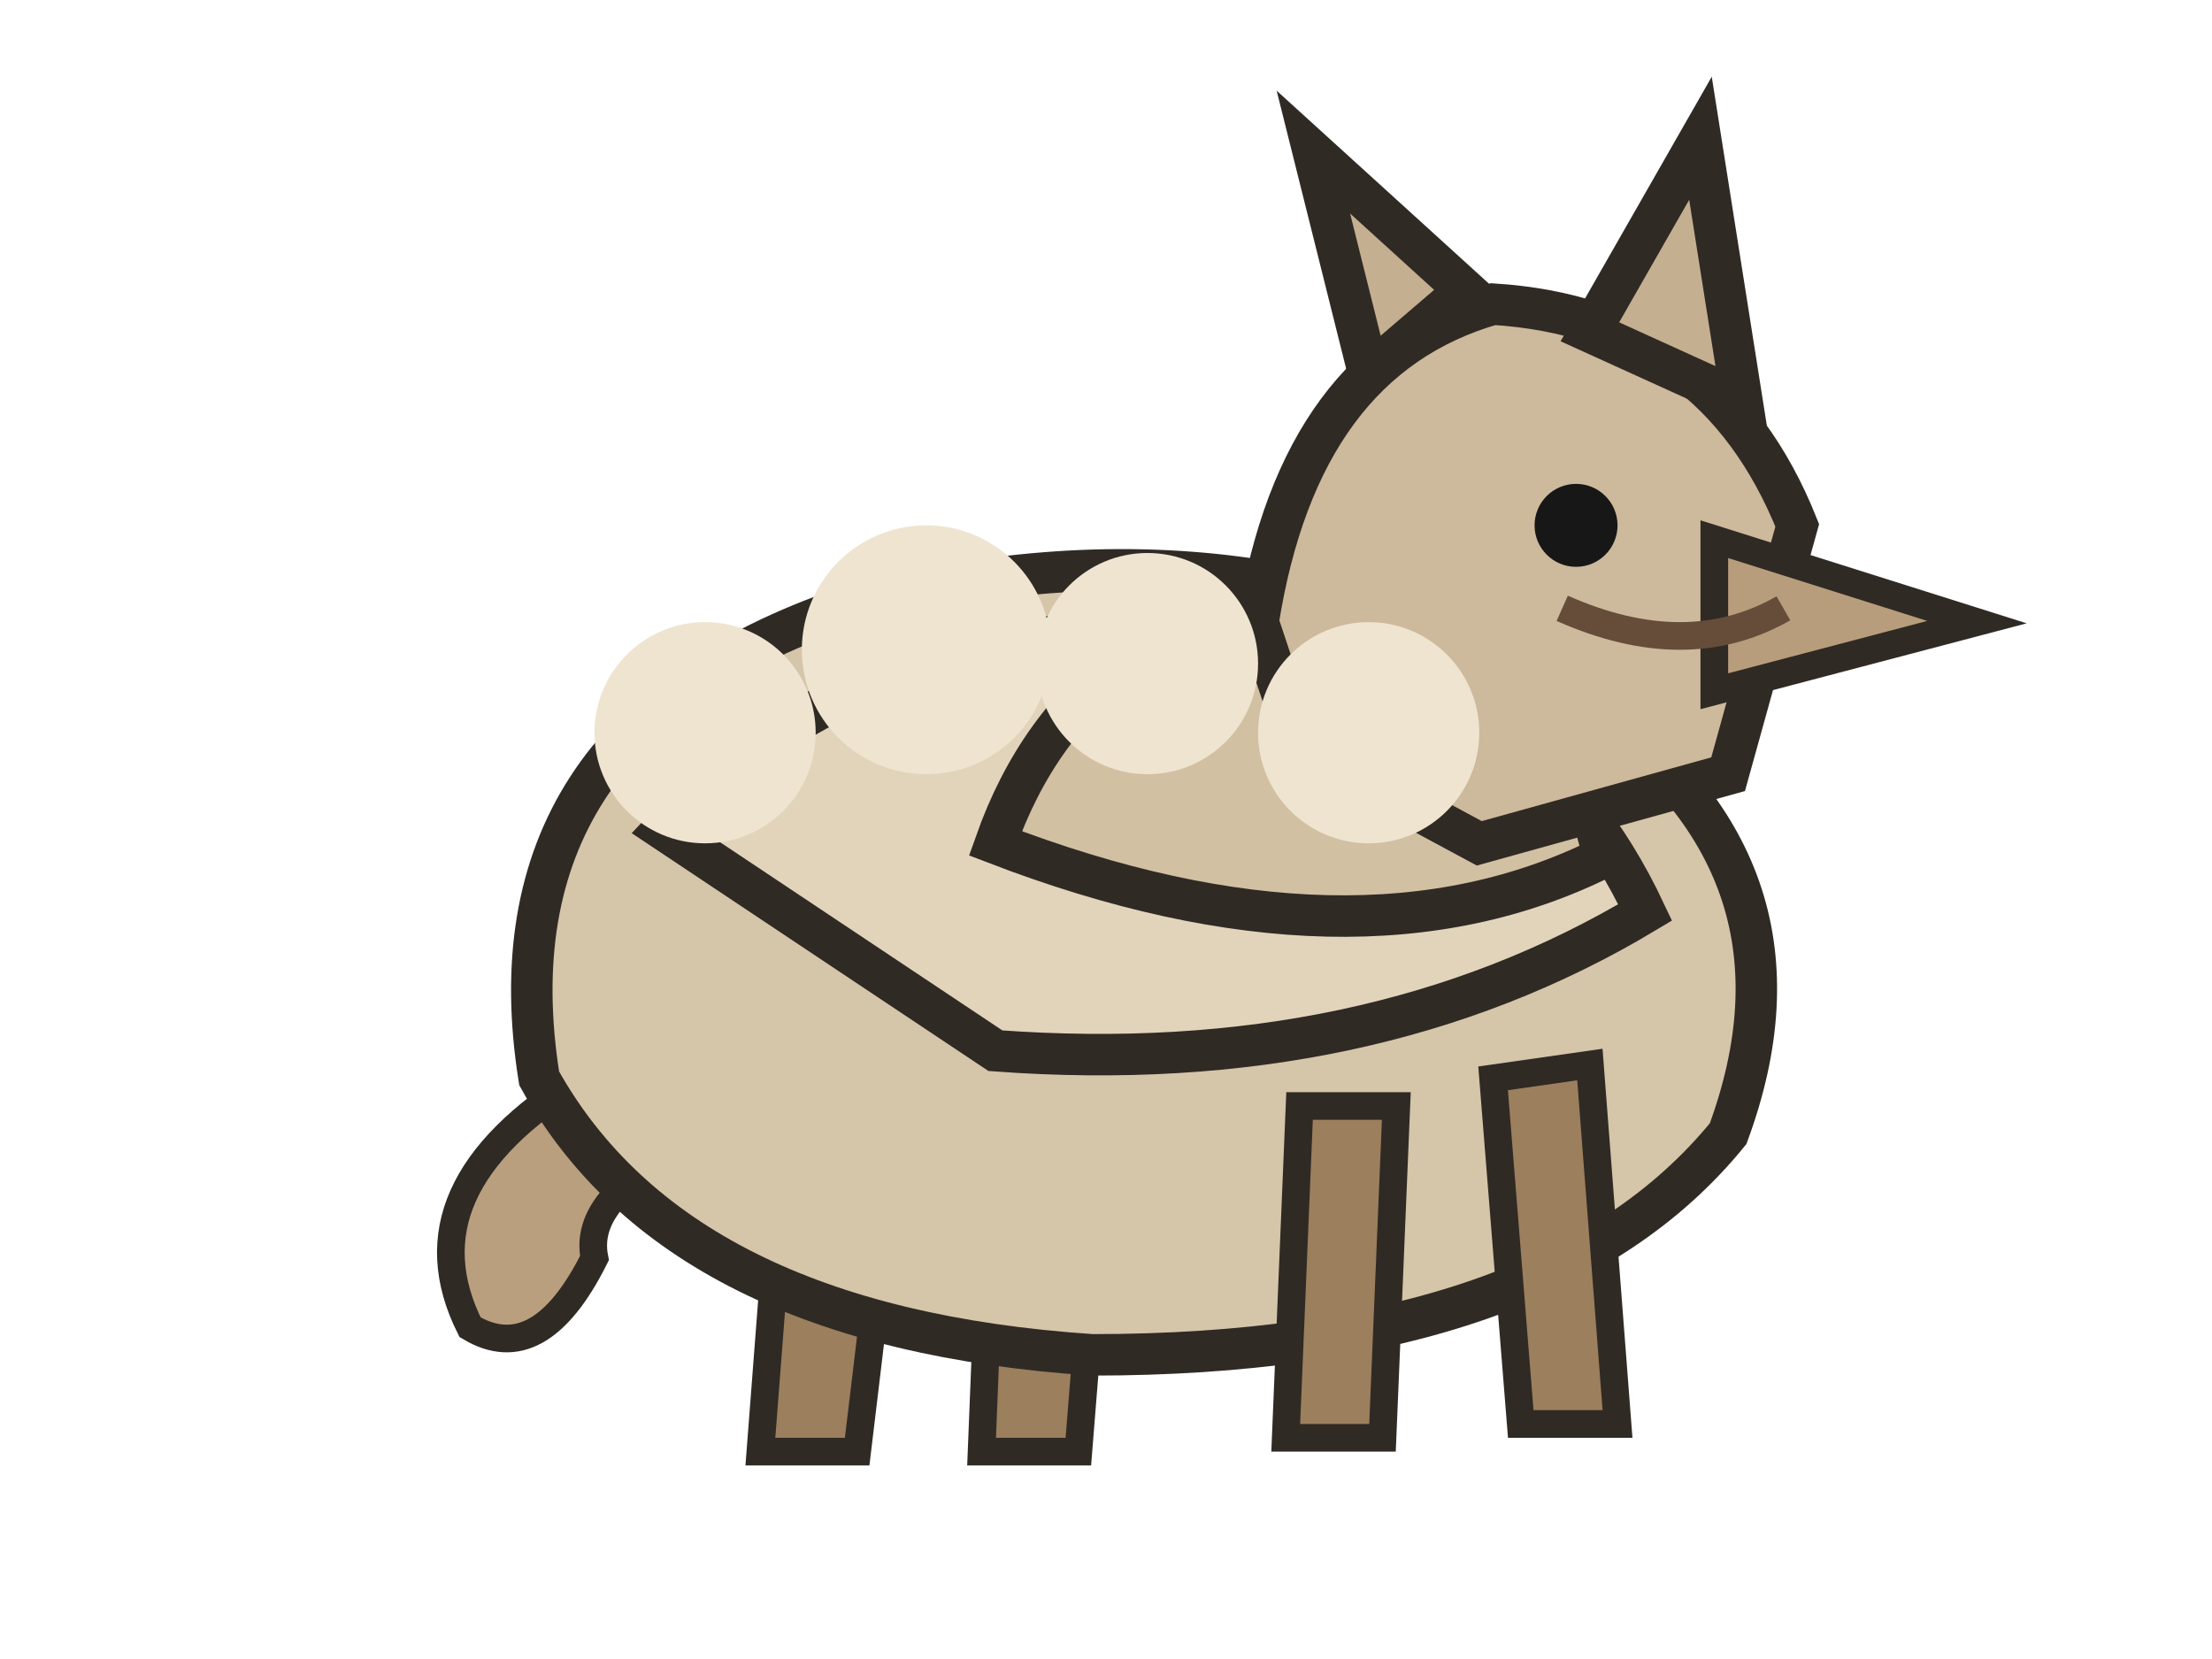
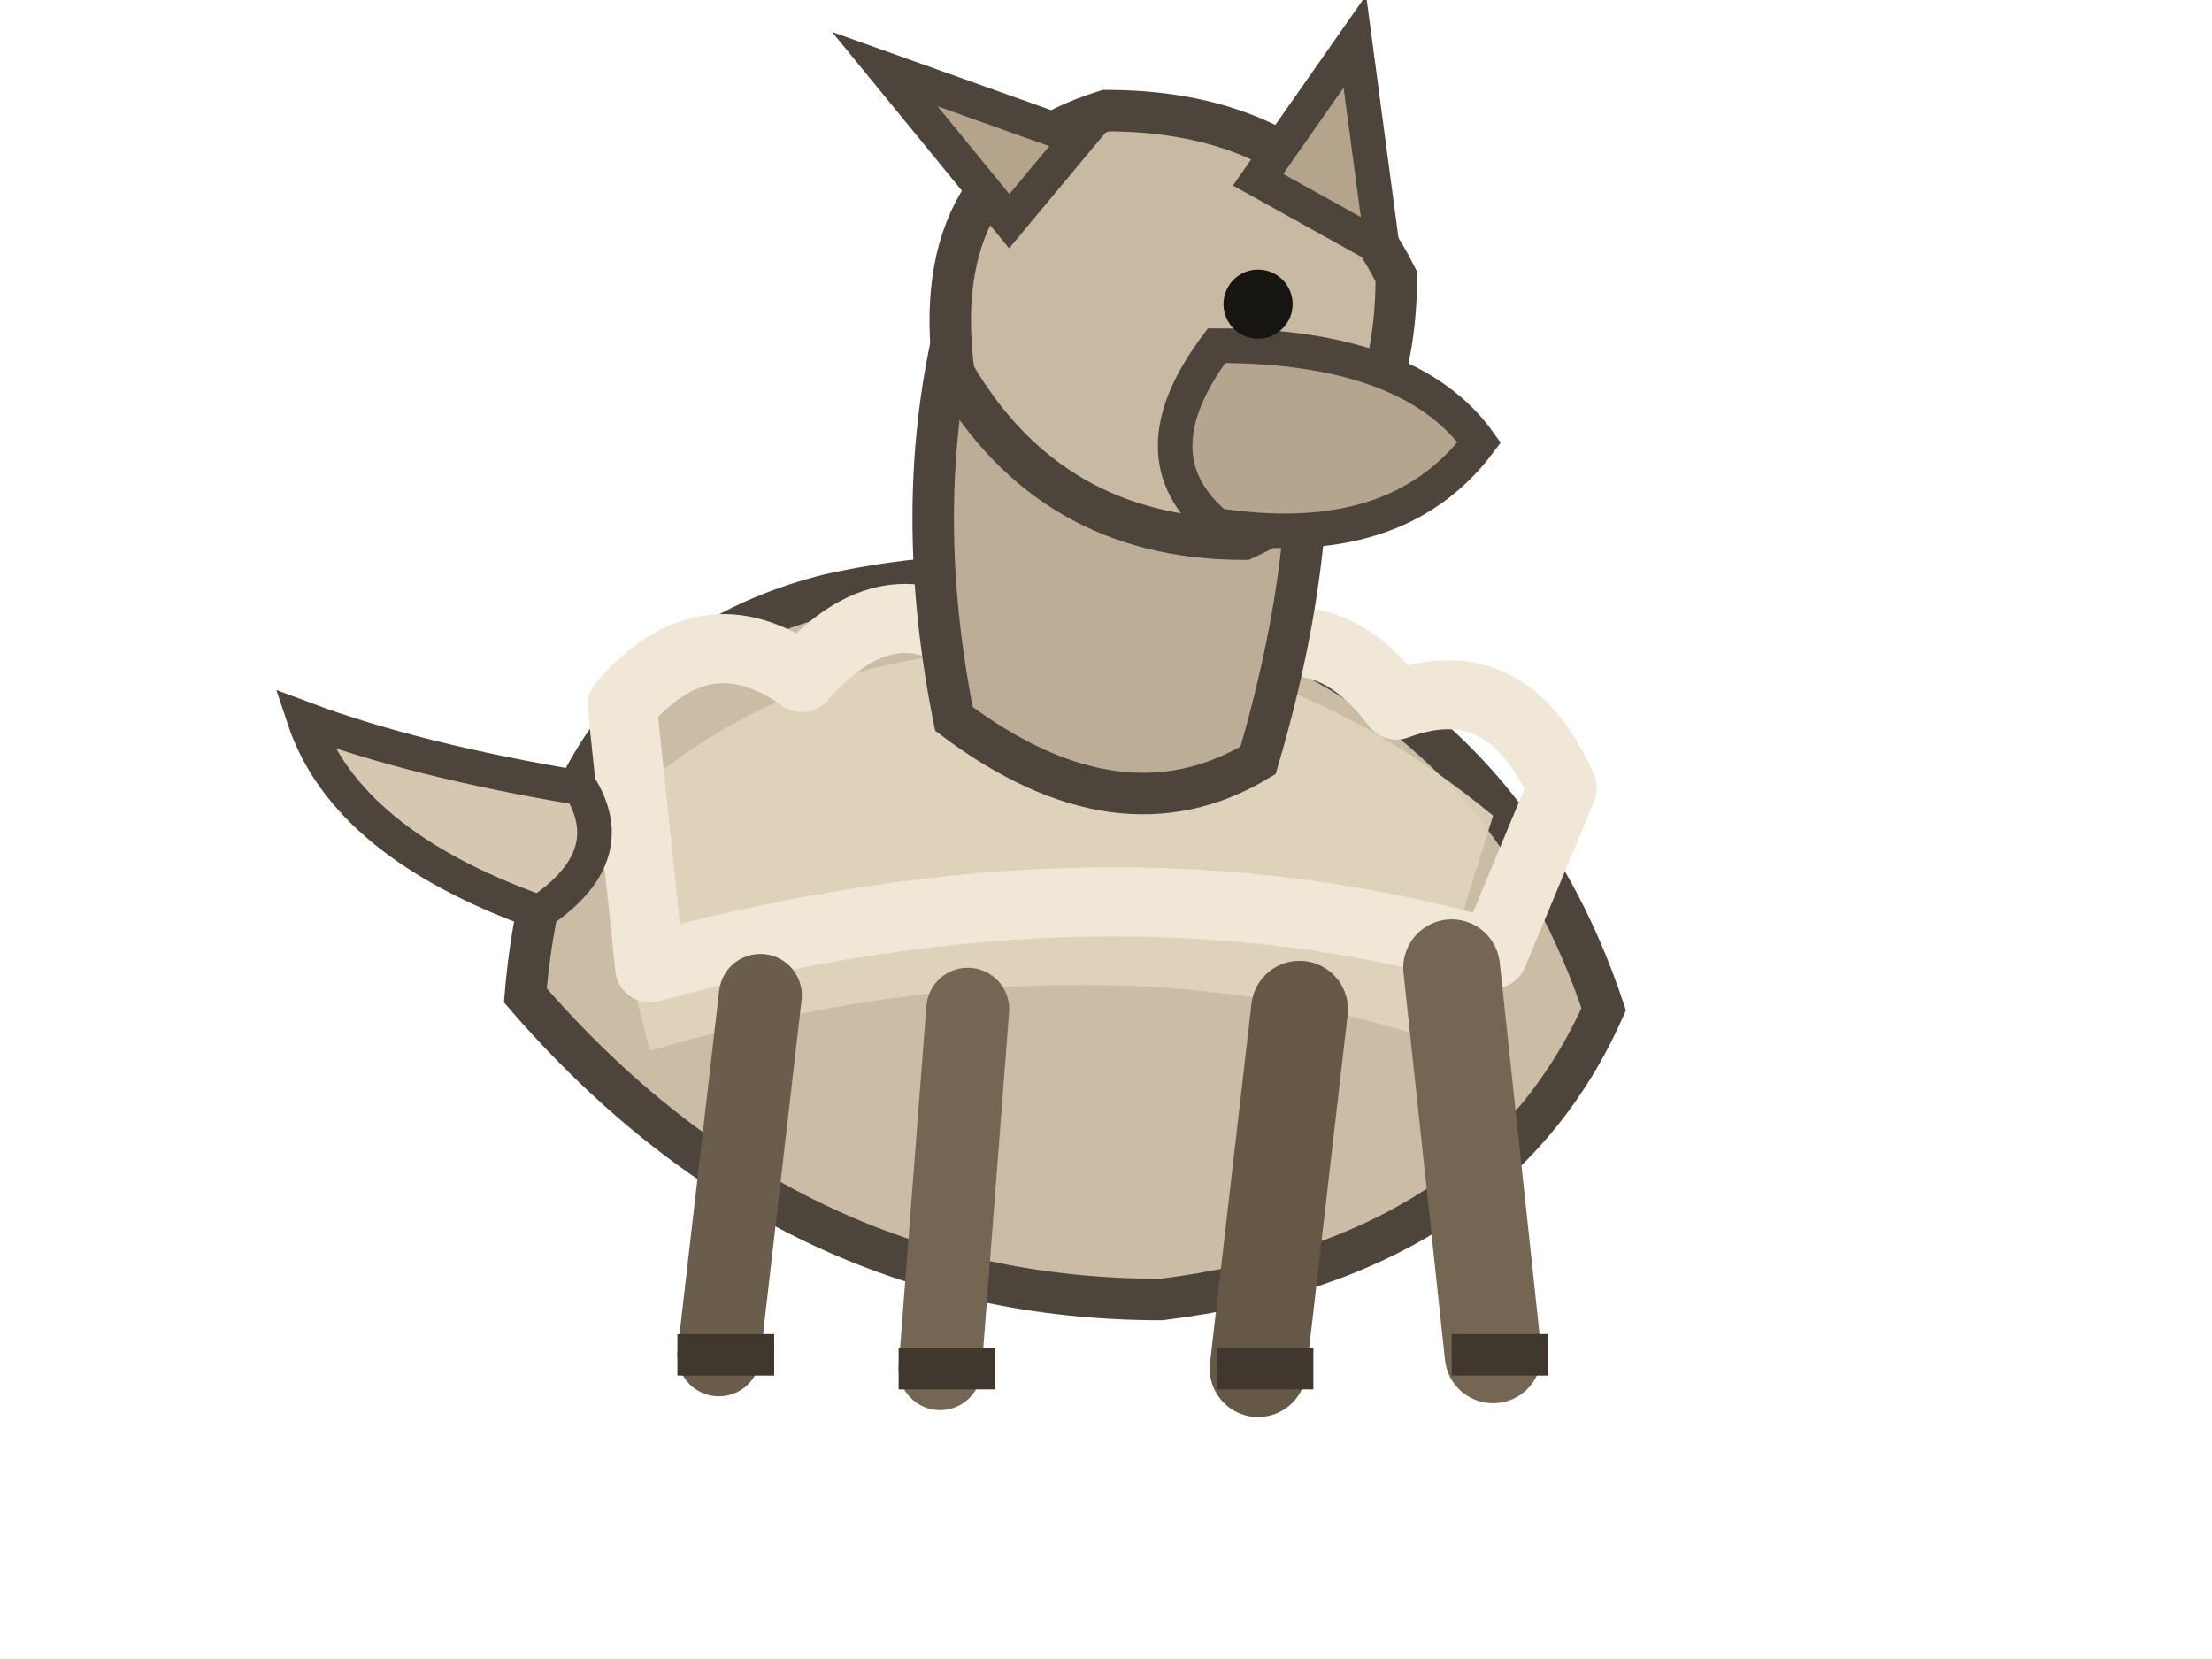
<svg xmlns="http://www.w3.org/2000/svg" viewBox="0 0 160 120" role="img" aria-label="alpaca pet master artwork">
  <g id="pet-root">
-     <g id="tail">
-       <path d="M42 78 Q29 86 34 96 Q39 99 43 91 Q42 86 52 82Z" fill="#b99f7d" stroke="#302a25" stroke-width="2" />
+     <g id="body">
+       <path d="M38 72             Q40 48 60 43             Q78 39 94 47             Q110 55 116 73             Q108 91 84 94             Q57 94 38 72Z" fill="#cbbda5" stroke="#4d453b" stroke-width="3" />
+       <path d="M43 60             Q55 48 72 47             Q91 45 108 59             L103 75             Q78 67 47 76Z" fill="#e0d3bc" opacity=".95" />
    </g>
-     <g id="hind-legs">
-       <path d="M57 79 L55 105 L62 105 L65 80Z" fill="#9c7f5d" stroke="#302a25" stroke-width="2" />
-       <path d="M72 80 L71 105 L78 105 L80 80Z" fill="#9c7f5d" stroke="#302a25" stroke-width="2" />
-     </g>
-     <g id="body">
-       <path d="M39 78 Q35 53 61 44 Q91 36 115 51 Q132 63 125 82 Q112 98 79 98 Q49 96 39 78Z" fill="#d5c5a9" stroke="#302a25" stroke-width="3" />
-       <path d="M48 60 Q64 43 92 46 Q111 49 119 66 Q99 78 72 76Z" fill="#e2d4bb" stroke="#302a25" stroke-width="3" />
-     </g>
-     <g id="front-legs">
-       <path d="M94 80 L93 104 L100 104 L101 80Z" fill="#9c7f5d" stroke="#302a25" stroke-width="2" />
-       <path d="M108 78 L110 103 L117 103 L115 77Z" fill="#9c7f5d" stroke="#302a25" stroke-width="2" />
+     <g id="wool-surface">
+       <path d="M45 51 Q51 44 58 49             Q65 41 72 48             Q80 41 87 49             Q95 43 101 51             Q109 48 113 57             L108 69             Q80 61 47 70Z" fill="none" stroke="#f0e7d7" stroke-width="5" stroke-linecap="round" stroke-linejoin="round" />
    </g>
    <g id="neck">
-       <path d="M72 61 Q78 44 98 42 Q112 45 116 62 Q98 71 72 61Z" fill="#d2c0a3" stroke="#302a25" stroke-width="3" />
+       <path d="M69 52             Q66 37 69 24             Q73 15 82 14             Q91 15 94 25             Q96 38 91 55             Q81 61 69 52Z" fill="#bcae96" stroke="#4d453b" stroke-width="3" />
    </g>
    <g id="head">
-       <path d="M91 45 Q94 26 108 22 Q124 23 130 38 L125 56 L107 61 L94 54Z" fill="#cdb99b" stroke="#302a25" stroke-width="3" />
-       <path d="M99 27 L95 11 L106 21Z M115 24 L123 10 L126 29Z" fill="#c5af91" stroke="#302a25" stroke-width="3" />
-       <path d="M124 39 L143 45 L124 50Z" fill="#b89d7c" stroke="#302a25" stroke-width="2" />
+       <path d="M69 27             Q67 12 80 8             Q95 8 101 20             Q101 34 90 39             Q76 39 69 27Z" fill="#c8baa2" stroke="#4d453b" stroke-width="3" />
    </g>
-     <g id="face">
-       <circle cx="114" cy="38" r="3" fill="#171717" />
-       <path d="M113 44 Q122 48 129 44" fill="none" stroke="#654d39" stroke-width="2" />
+     <g id="ear-left">
+       <path d="M73 16 L64 5 L78 10Z" fill="#b3a48b" stroke="#4d453b" stroke-width="2.5" />
    </g>
-     <g id="species-surface">
-       <circle cx="51" cy="53" r="8" fill="#efe4d0" />
-       <circle cx="67" cy="47" r="9" fill="#efe4d0" />
-       <circle cx="83" cy="48" r="8" fill="#efe4d0" />
-       <circle cx="99" cy="53" r="8" fill="#efe4d0" />
+     <g id="ear-right">
+       <path d="M91 13 L98 3 L100 18Z" fill="#b3a48b" stroke="#4d453b" stroke-width="2.5" />
    </g>
-     <g id="markings" />
+     <g id="muzzle">
+       <path d="M88 25 Q102 25 107 32             Q101 40 88 38             Q82 33 88 25Z" fill="#b4a58e" stroke="#4d453b" stroke-width="2.5" />
+     </g>
+     <g id="eye">
+       <circle cx="91" cy="22" r="2.5" fill="#171512" />
+     </g>
+     <g id="front-leg-left">
+       <path d="M55 72 L52 98" stroke="#6b5d4c" stroke-width="6" stroke-linecap="round" />
+     </g>
+     <g id="front-leg-right">
+       <path d="M70 73 L68 99" stroke="#756653" stroke-width="6" stroke-linecap="round" />
+     </g>
+     <g id="hind-leg-left">
+       <path d="M94 73 L91 99" stroke="#665846" stroke-width="7" stroke-linecap="round" />
+     </g>
+     <g id="hind-leg-right">
+       <path d="M105 70 L108 98" stroke="#756653" stroke-width="7" stroke-linecap="round" />
+     </g>
+     <g id="hoof-left">
+       <path d="M49 98 L56 98" stroke="#40382f" stroke-width="3" />
+       <path d="M65 99 L72 99" stroke="#40382f" stroke-width="3" />
+     </g>
+     <g id="hoof-right">
+       <path d="M88 99 L95 99" stroke="#40382f" stroke-width="3" />
+       <path d="M105 98 L112 98" stroke="#40382f" stroke-width="3" />
+     </g>
+     <g id="tail">
+       <path d="M39 66 Q25 61 22 52             Q30 55 42 57             Q45 62 39 66Z" fill="#d6c8b0" stroke="#4d453b" stroke-width="2.5" />
+     </g>
  </g>
</svg>
